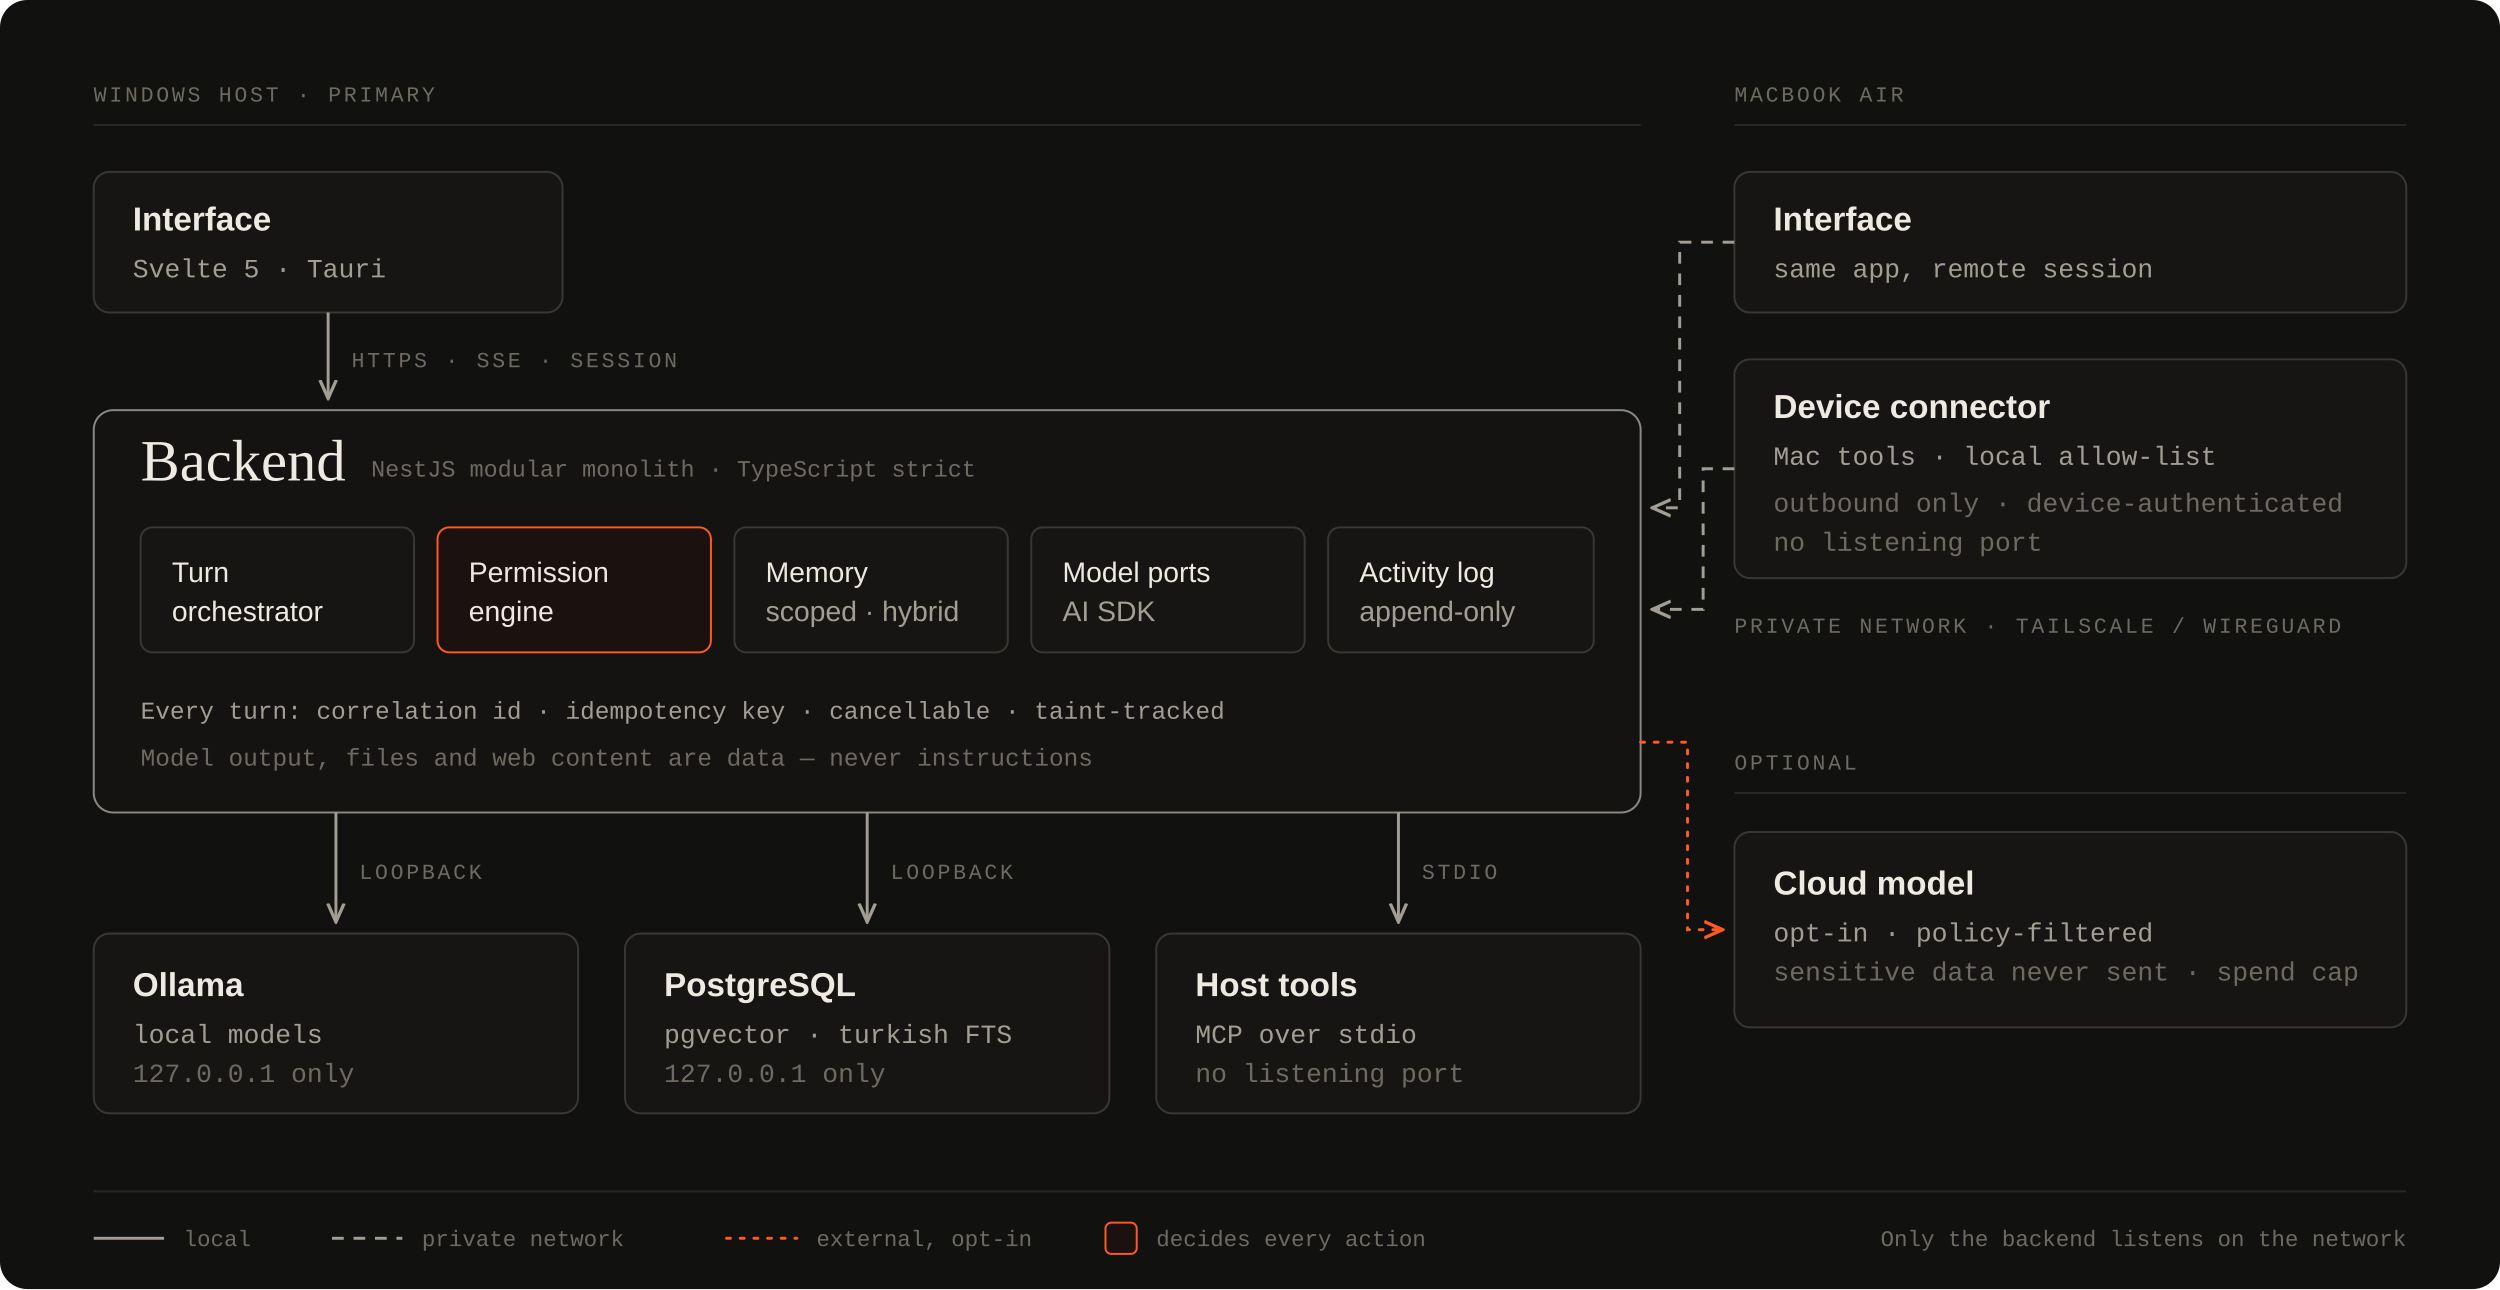
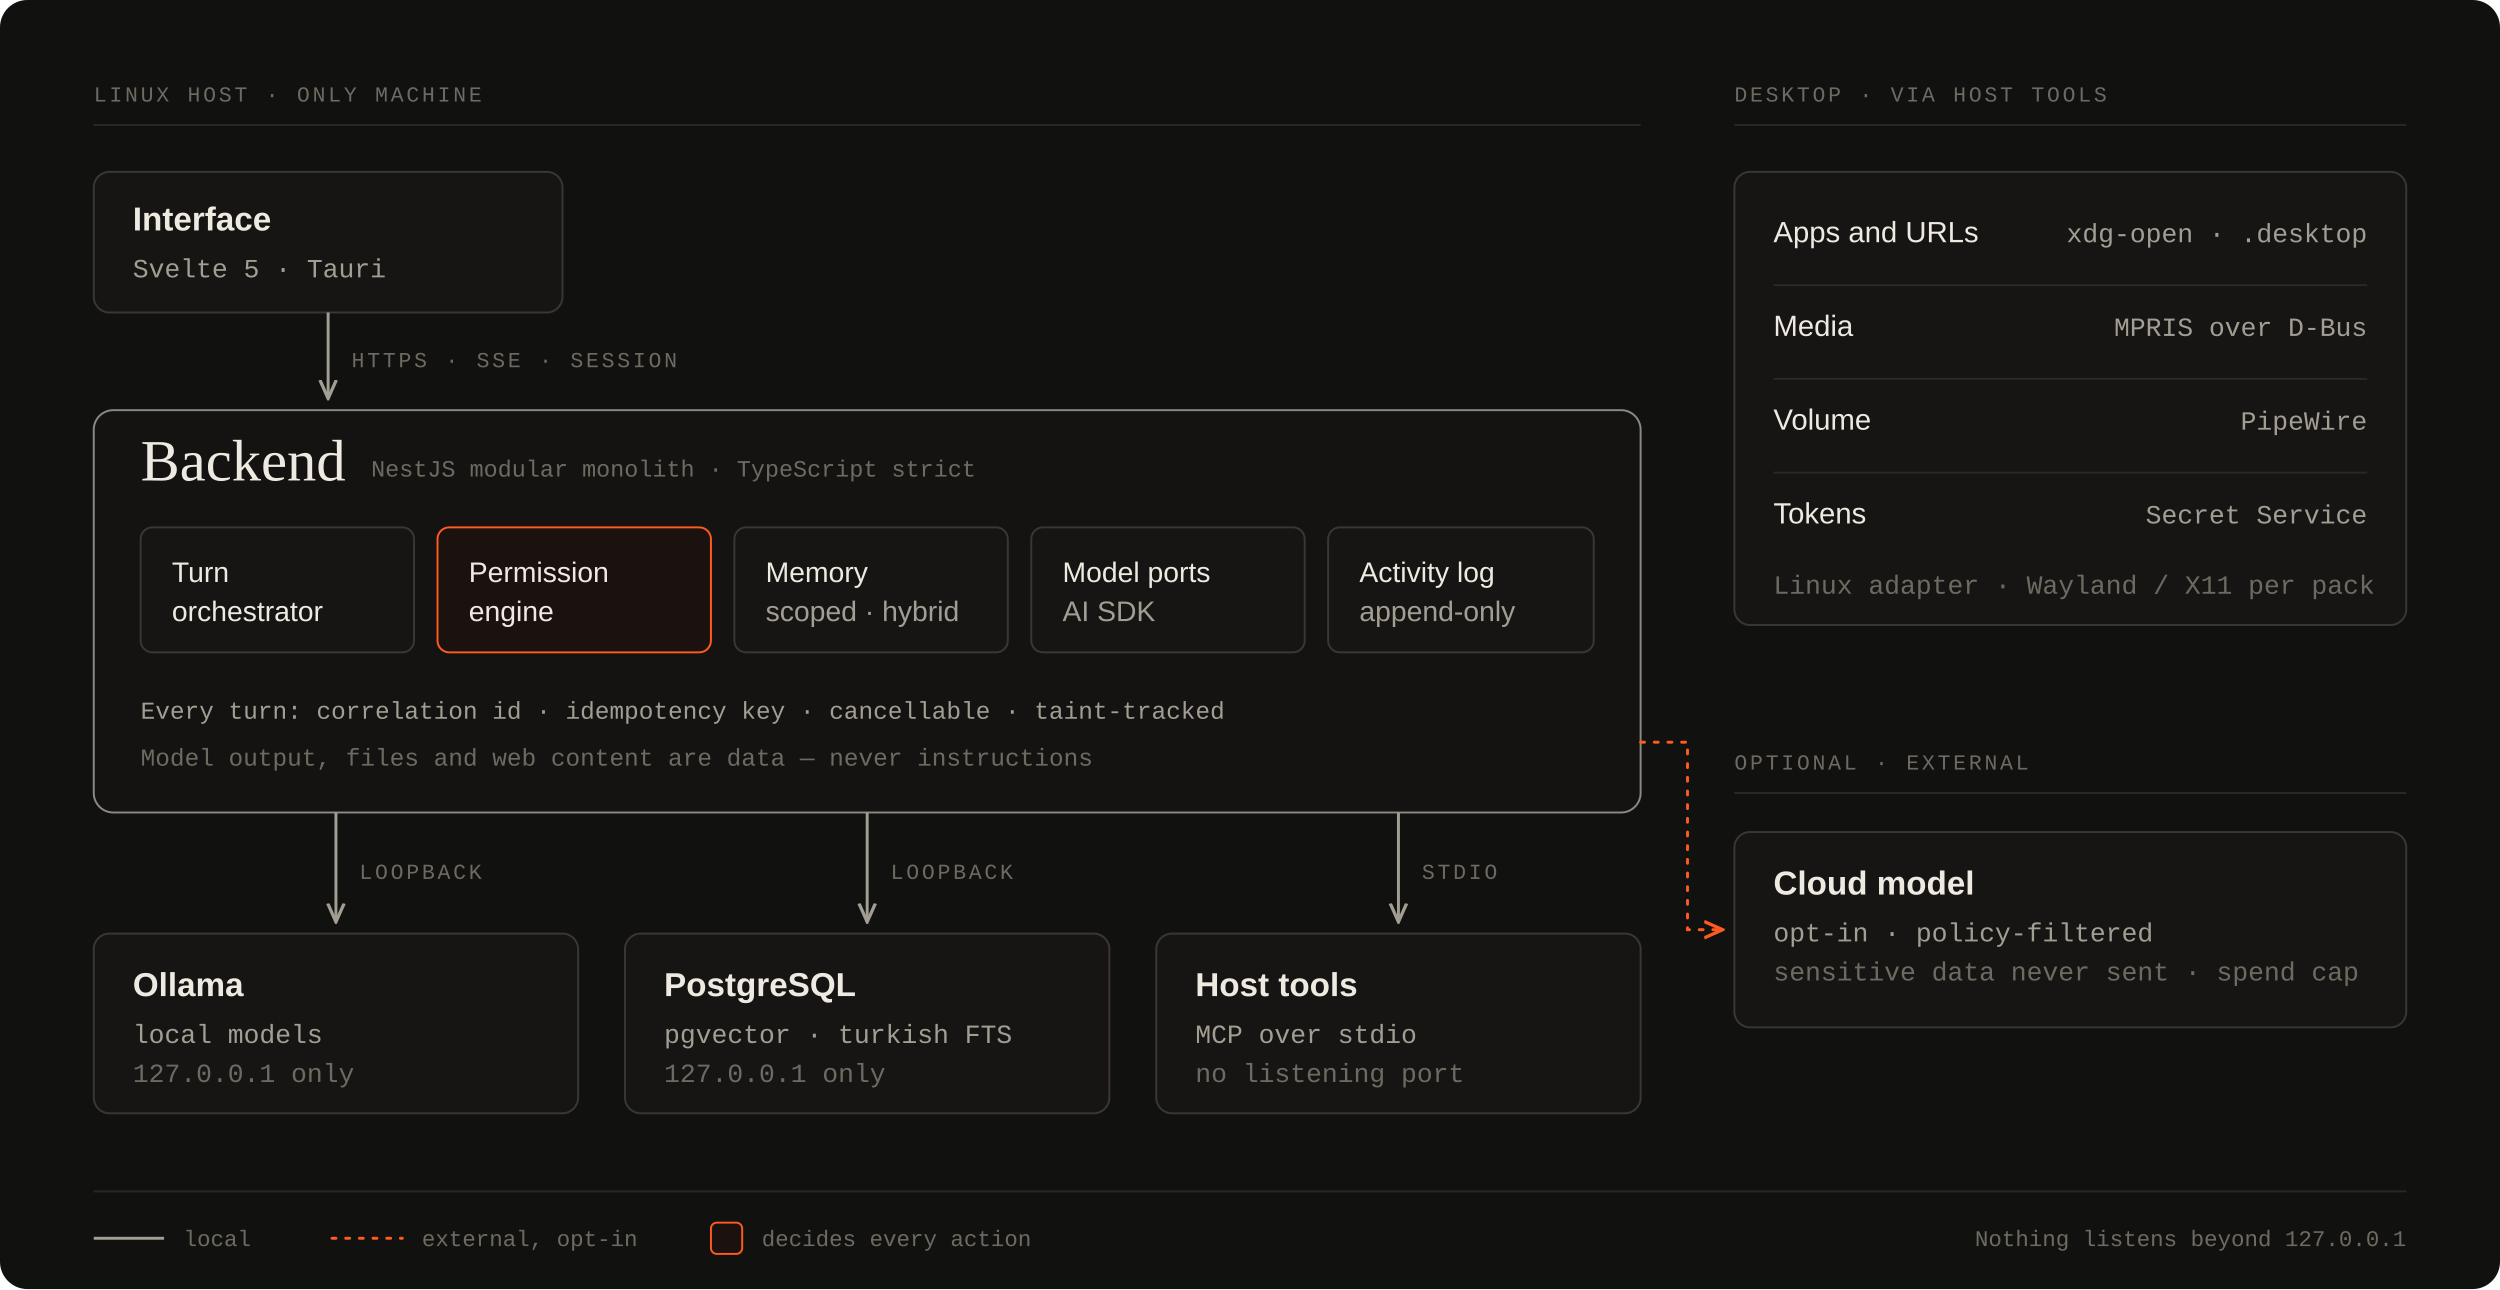
<svg xmlns="http://www.w3.org/2000/svg" width="1280" height="660" viewBox="0 0 1280 660" role="img" aria-labelledby="t d">
  <defs>
    <marker id="a" viewBox="0 0 10 10" refX="9" refY="5" markerWidth="7" markerHeight="7" orient="auto-start-reverse">
      <path d="M0 1L9 5L0 9" fill="none" stroke="#A39E93" stroke-width="1.6" />
    </marker>
    <marker id="o" viewBox="0 0 10 10" refX="9" refY="5" markerWidth="7" markerHeight="7" orient="auto-start-reverse">
      <path d="M0 1L9 5L0 9" fill="none" stroke="#FF5A1F" stroke-width="1.6" />
    </marker>
  </defs>
  <style>
    .serif { font-family: 'Instrument Serif', Georgia, 'Times New Roman', serif; }
    .sans  { font-family: 'Instrument Sans', 'Segoe UI', 'Helvetica Neue', Arial, sans-serif; }
    .mono  { font-family: 'Geist Mono', 'SF Mono', Consolas, 'Liberation Mono', monospace; }
    .t1 { fill: #EEEAE2; } .t2 { fill: #A39E93; } .t3 { fill: #6E6A62; } .acc { fill: #FF5A1F; }
    .box { fill: #161513; stroke: #3A3733; }
    .h { font-size: 17px; font-weight: 600; }
    .s { font-size: 13.5px; }
    .lbl { font-size: 11px; letter-spacing: 1.4px; }
  </style>
  <rect width="1280" height="660" rx="14" fill="#111110" />
-   <text x="48" y="52" class="mono t3 lbl">WINDOWS HOST · PRIMARY</text>
+   <text x="48" y="52" class="mono t3 lbl">LINUX HOST · ONLY MACHINE</text>
  <path d="M48 64H840" stroke="#2A2825" />
-   <text x="888" y="52" class="mono t3 lbl">MACBOOK AIR</text>
+   <text x="888" y="52" class="mono t3 lbl">DESKTOP · VIA HOST TOOLS</text>
  <path d="M888 64H1232" stroke="#2A2825" />
-   <text x="888" y="394" class="mono t3 lbl">OPTIONAL</text>
+   <text x="888" y="394" class="mono t3 lbl">OPTIONAL · EXTERNAL</text>
  <path d="M888 406H1232" stroke="#2A2825" />
  <rect x="48" y="88" width="240" height="72" rx="8" class="box" />
  <text x="68" y="118" class="sans t1 h">Interface</text>
  <text x="68" y="142" class="mono t2 s">Svelte 5 · Tauri</text>
  <rect x="48" y="210" width="792" height="206" rx="10" fill="#141311" stroke="#EEEAE2" stroke-opacity="0.55" />
  <text x="72" y="246" class="serif t1" style="font-size:30px">Backend</text>
  <text x="190" y="244" class="mono t3" style="font-size:12px">NestJS modular monolith · TypeScript strict</text>
  <g class="sans" style="font-size:14.5px">
    <rect x="72" y="270" width="140" height="64" rx="6" class="box" />
    <text x="88" y="298" class="t1">Turn</text>
    <text x="88" y="318" class="t1">orchestrator</text>
    <rect x="224" y="270" width="140" height="64" rx="6" fill="#1B1210" stroke="#FF5A1F" />
    <text x="240" y="298" class="t1">Permission</text>
    <text x="240" y="318" class="t1">engine</text>
    <rect x="376" y="270" width="140" height="64" rx="6" class="box" />
    <text x="392" y="298" class="t1">Memory</text>
    <text x="392" y="318" class="t2">scoped · hybrid</text>
    <rect x="528" y="270" width="140" height="64" rx="6" class="box" />
    <text x="544" y="298" class="t1">Model ports</text>
    <text x="544" y="318" class="t2">AI SDK</text>
    <rect x="680" y="270" width="136" height="64" rx="6" class="box" />
    <text x="696" y="298" class="t1">Activity log</text>
    <text x="696" y="318" class="t2">append-only</text>
  </g>
  <text x="72" y="368" class="mono t2" style="font-size:12.5px">Every turn: correlation id · idempotency key · cancellable · taint-tracked</text>
  <text x="72" y="392" class="mono t3" style="font-size:12.5px">Model output, files and web content are data — never instructions</text>
  <g>
    <rect x="48" y="478" width="248" height="92" rx="8" class="box" />
    <text x="68" y="510" class="sans t1 h">Ollama</text>
    <text x="68" y="534" class="mono t2 s">local models</text>
    <text x="68" y="554" class="mono t3 s">127.0.0.1 only</text>
    <rect x="320" y="478" width="248" height="92" rx="8" class="box" />
    <text x="340" y="510" class="sans t1 h">PostgreSQL</text>
    <text x="340" y="534" class="mono t2 s">pgvector · turkish FTS</text>
    <text x="340" y="554" class="mono t3 s">127.0.0.1 only</text>
    <rect x="592" y="478" width="248" height="92" rx="8" class="box" />
    <text x="612" y="510" class="sans t1 h">Host tools</text>
    <text x="612" y="534" class="mono t2 s">MCP over stdio</text>
    <text x="612" y="554" class="mono t3 s">no listening port</text>
  </g>
  <path d="M168 160V204" stroke="#A39E93" stroke-width="1.5" marker-end="url(#a)" />
  <text x="180" y="188" class="mono t3 lbl">HTTPS · SSE · SESSION</text>
  <path d="M172 416V472" stroke="#A39E93" stroke-width="1.5" marker-end="url(#a)" />
  <path d="M444 416V472" stroke="#A39E93" stroke-width="1.5" marker-end="url(#a)" />
  <path d="M716 416V472" stroke="#A39E93" stroke-width="1.5" marker-end="url(#a)" />
  <text x="184" y="450" class="mono t3 lbl">LOOPBACK</text>
  <text x="456" y="450" class="mono t3 lbl">LOOPBACK</text>
  <text x="728" y="450" class="mono t3 lbl">STDIO</text>
-   <rect x="888" y="88" width="344" height="72" rx="8" class="box" />
-   <text x="908" y="118" class="sans t1 h">Interface</text>
-   <text x="908" y="142" class="mono t2 s">same app, remote session</text>
-   <rect x="888" y="184" width="344" height="112" rx="8" class="box" />
-   <text x="908" y="214" class="sans t1 h">Device connector</text>
-   <text x="908" y="238" class="mono t2 s">Mac tools · local allow-list</text>
-   <text x="908" y="262" class="mono t3 s">outbound only · device-authenticated</text>
-   <text x="908" y="282" class="mono t3 s">no listening port</text>
-   <text x="888" y="324" class="mono t3 lbl">PRIVATE NETWORK · TAILSCALE / WIREGUARD</text>
-   <path d="M888 124H860V260H846" stroke="#A39E93" stroke-width="1.5" stroke-dasharray="6 5" fill="none" marker-end="url(#a)" />
-   <path d="M888 240H872V312H846" stroke="#A39E93" stroke-width="1.5" stroke-dasharray="6 5" fill="none" marker-end="url(#a)" />
+   <rect x="888" y="88" width="344" height="232" rx="8" class="box" />
+   <text x="908" y="124" class="sans t1" style="font-size:15px">Apps and URLs</text>
+   <text x="1212" y="124" text-anchor="end" class="mono t2 s">xdg-open · .desktop</text>
+   <path d="M908 146H1212" stroke="#2A2825" />
+   <text x="908" y="172" class="sans t1" style="font-size:15px">Media</text>
+   <text x="1212" y="172" text-anchor="end" class="mono t2 s">MPRIS over D-Bus</text>
+   <path d="M908 194H1212" stroke="#2A2825" />
+   <text x="908" y="220" class="sans t1" style="font-size:15px">Volume</text>
+   <text x="1212" y="220" text-anchor="end" class="mono t2 s">PipeWire</text>
+   <path d="M908 242H1212" stroke="#2A2825" />
+   <text x="908" y="268" class="sans t1" style="font-size:15px">Tokens</text>
+   <text x="1212" y="268" text-anchor="end" class="mono t2 s">Secret Service</text>
+   <text x="908" y="304" class="mono t3 s">Linux adapter · Wayland / X11 per pack</text>
  <rect x="888" y="426" width="344" height="100" rx="8" class="box" />
  <text x="908" y="458" class="sans t1 h">Cloud model</text>
  <text x="908" y="482" class="mono t2 s">opt-in · policy-filtered</text>
  <text x="908" y="502" class="mono t3 s">sensitive data never sent · spend cap</text>
  <path d="M840 380H864V476H882" stroke="#FF5A1F" stroke-width="1.5" stroke-dasharray="2 5" stroke-linecap="round" fill="none" marker-end="url(#o)" />
  <path d="M48 610H1232" stroke="#2A2825" />
  <g class="mono t3" style="font-size:11.5px">
    <path d="M48 634H84" stroke="#A39E93" stroke-width="1.5" />
    <text x="94" y="638">local</text>
-     <path d="M170 634H206" stroke="#A39E93" stroke-width="1.5" stroke-dasharray="6 5" />
-     <text x="216" y="638">private network</text>
-     <path d="M372 634H408" stroke="#FF5A1F" stroke-width="1.5" stroke-dasharray="2 5" stroke-linecap="round" />
-     <text x="418" y="638">external, opt-in</text>
-     <rect x="566" y="626" width="16" height="16" rx="3" fill="#1B1210" stroke="#FF5A1F" />
-     <text x="592" y="638">decides every action</text>
-     <text x="1232" y="638" text-anchor="end">Only the backend listens on the network</text>
+     <path d="M170 634H206" stroke="#FF5A1F" stroke-width="1.5" stroke-dasharray="2 5" stroke-linecap="round" />
+     <text x="216" y="638">external, opt-in</text>
+     <rect x="364" y="626" width="16" height="16" rx="3" fill="#1B1210" stroke="#FF5A1F" />
+     <text x="390" y="638">decides every action</text>
+     <text x="1232" y="638" text-anchor="end">Nothing listens beyond 127.0.0.1</text>
  </g>
</svg>
